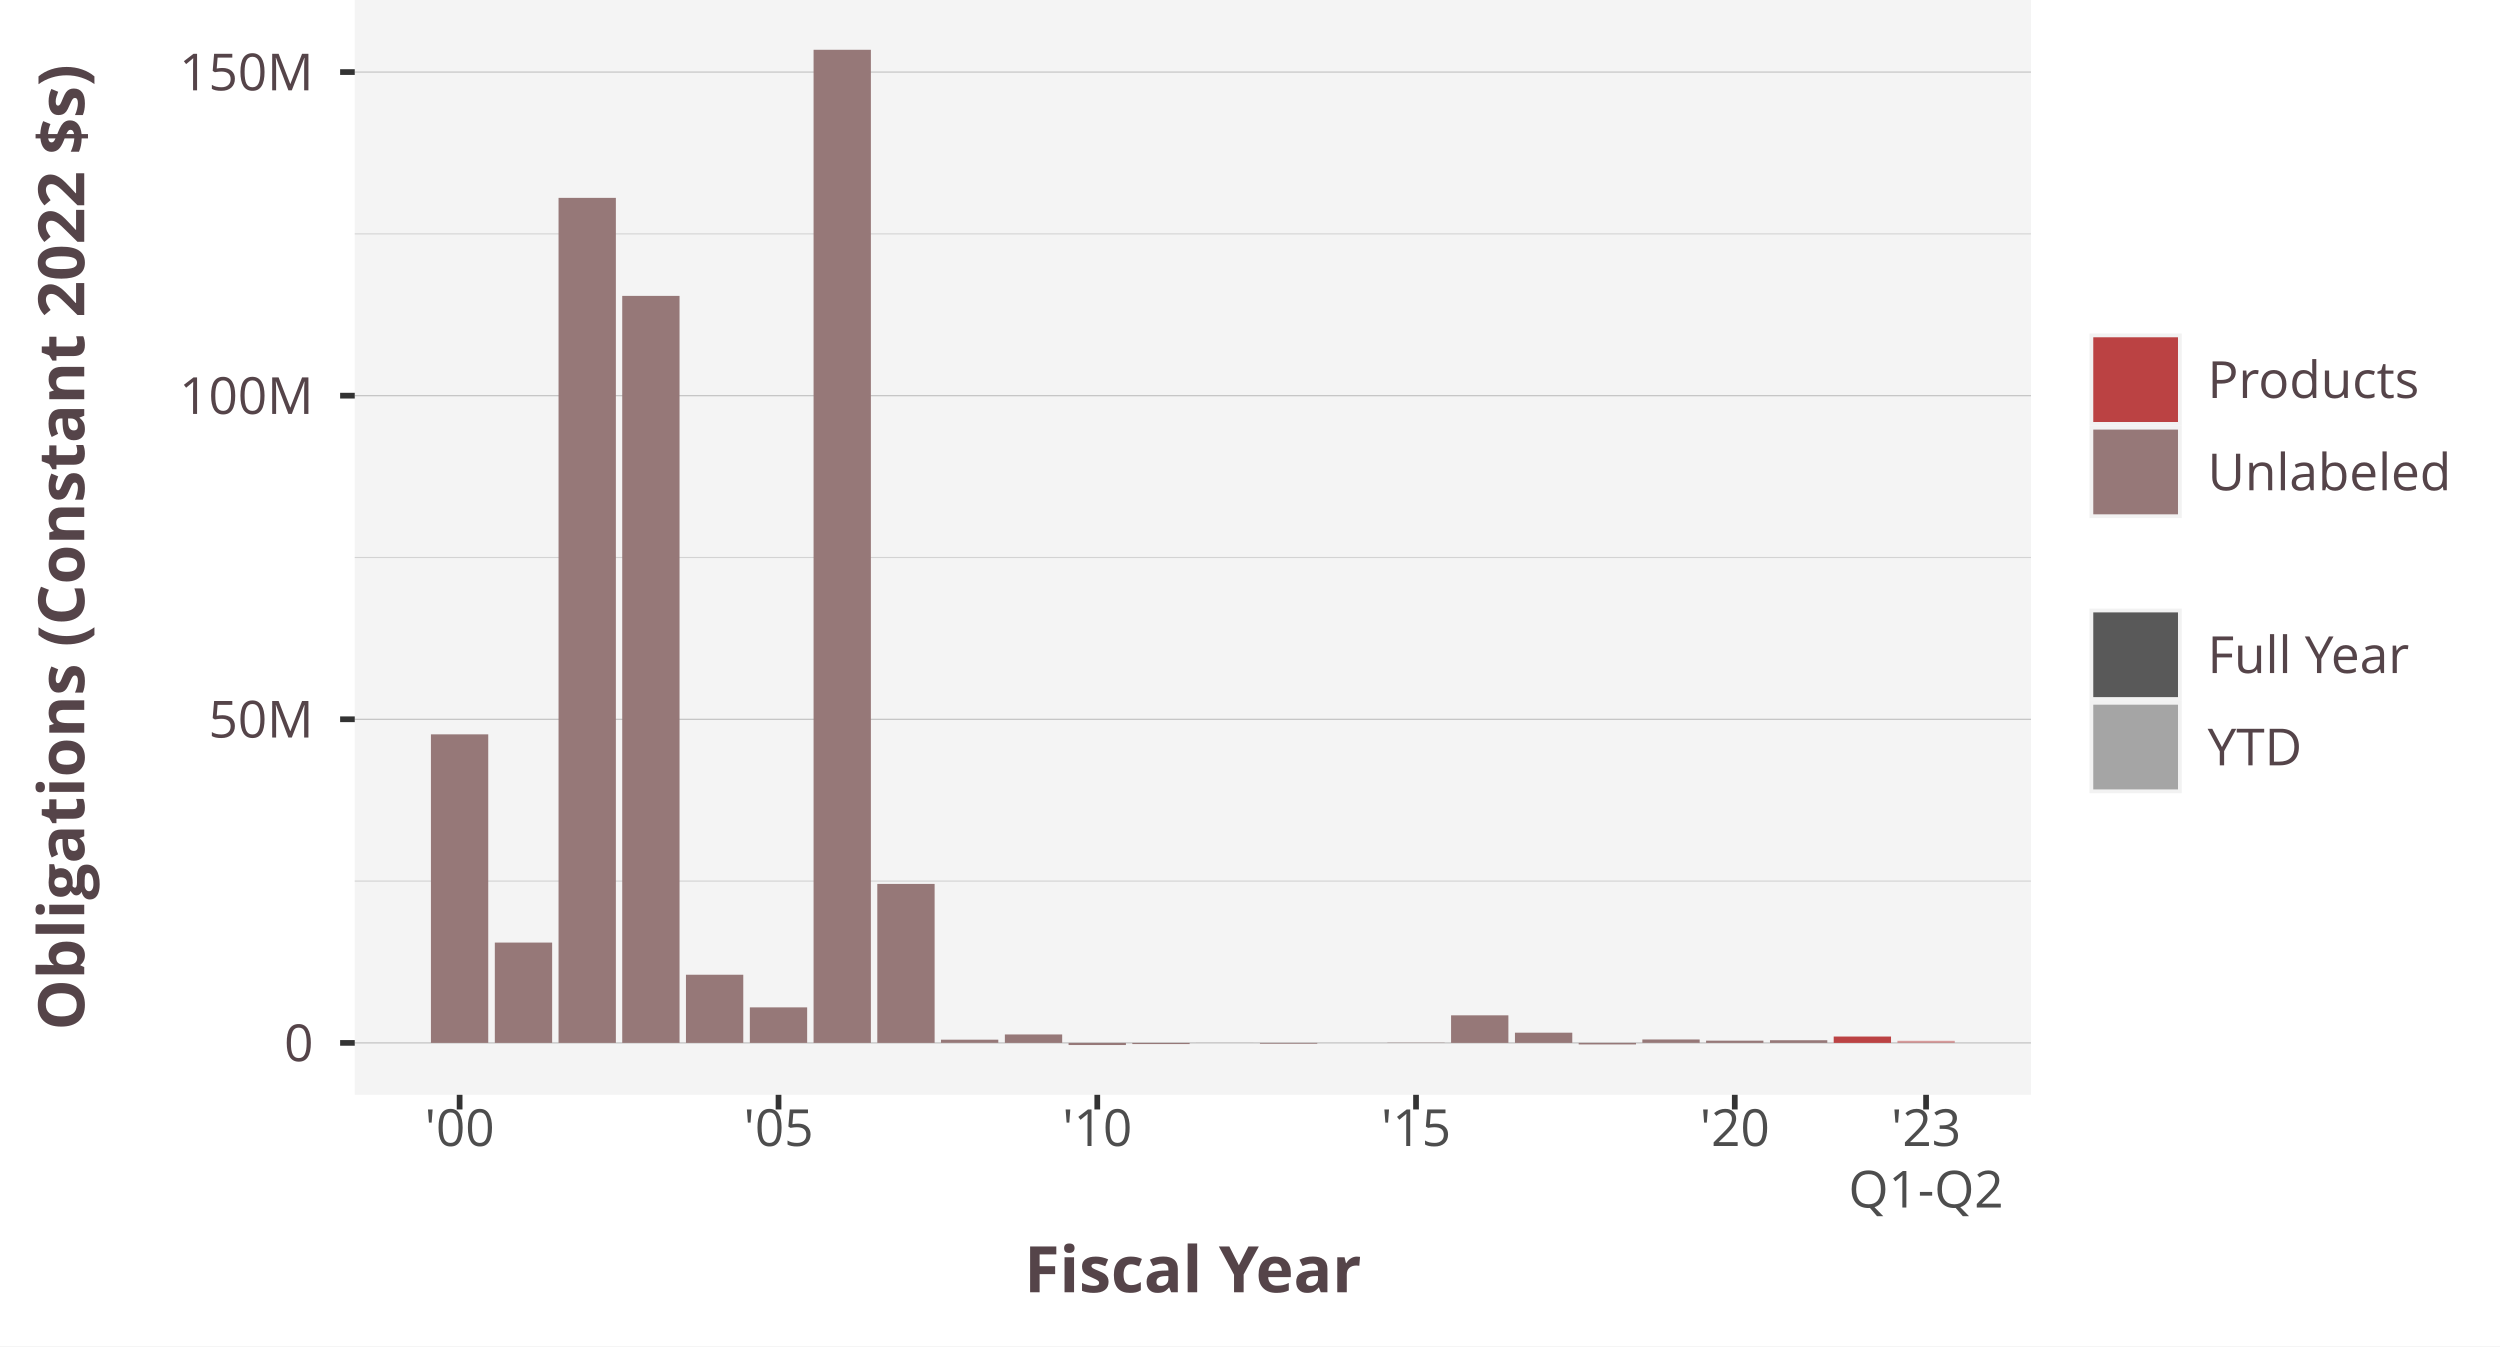
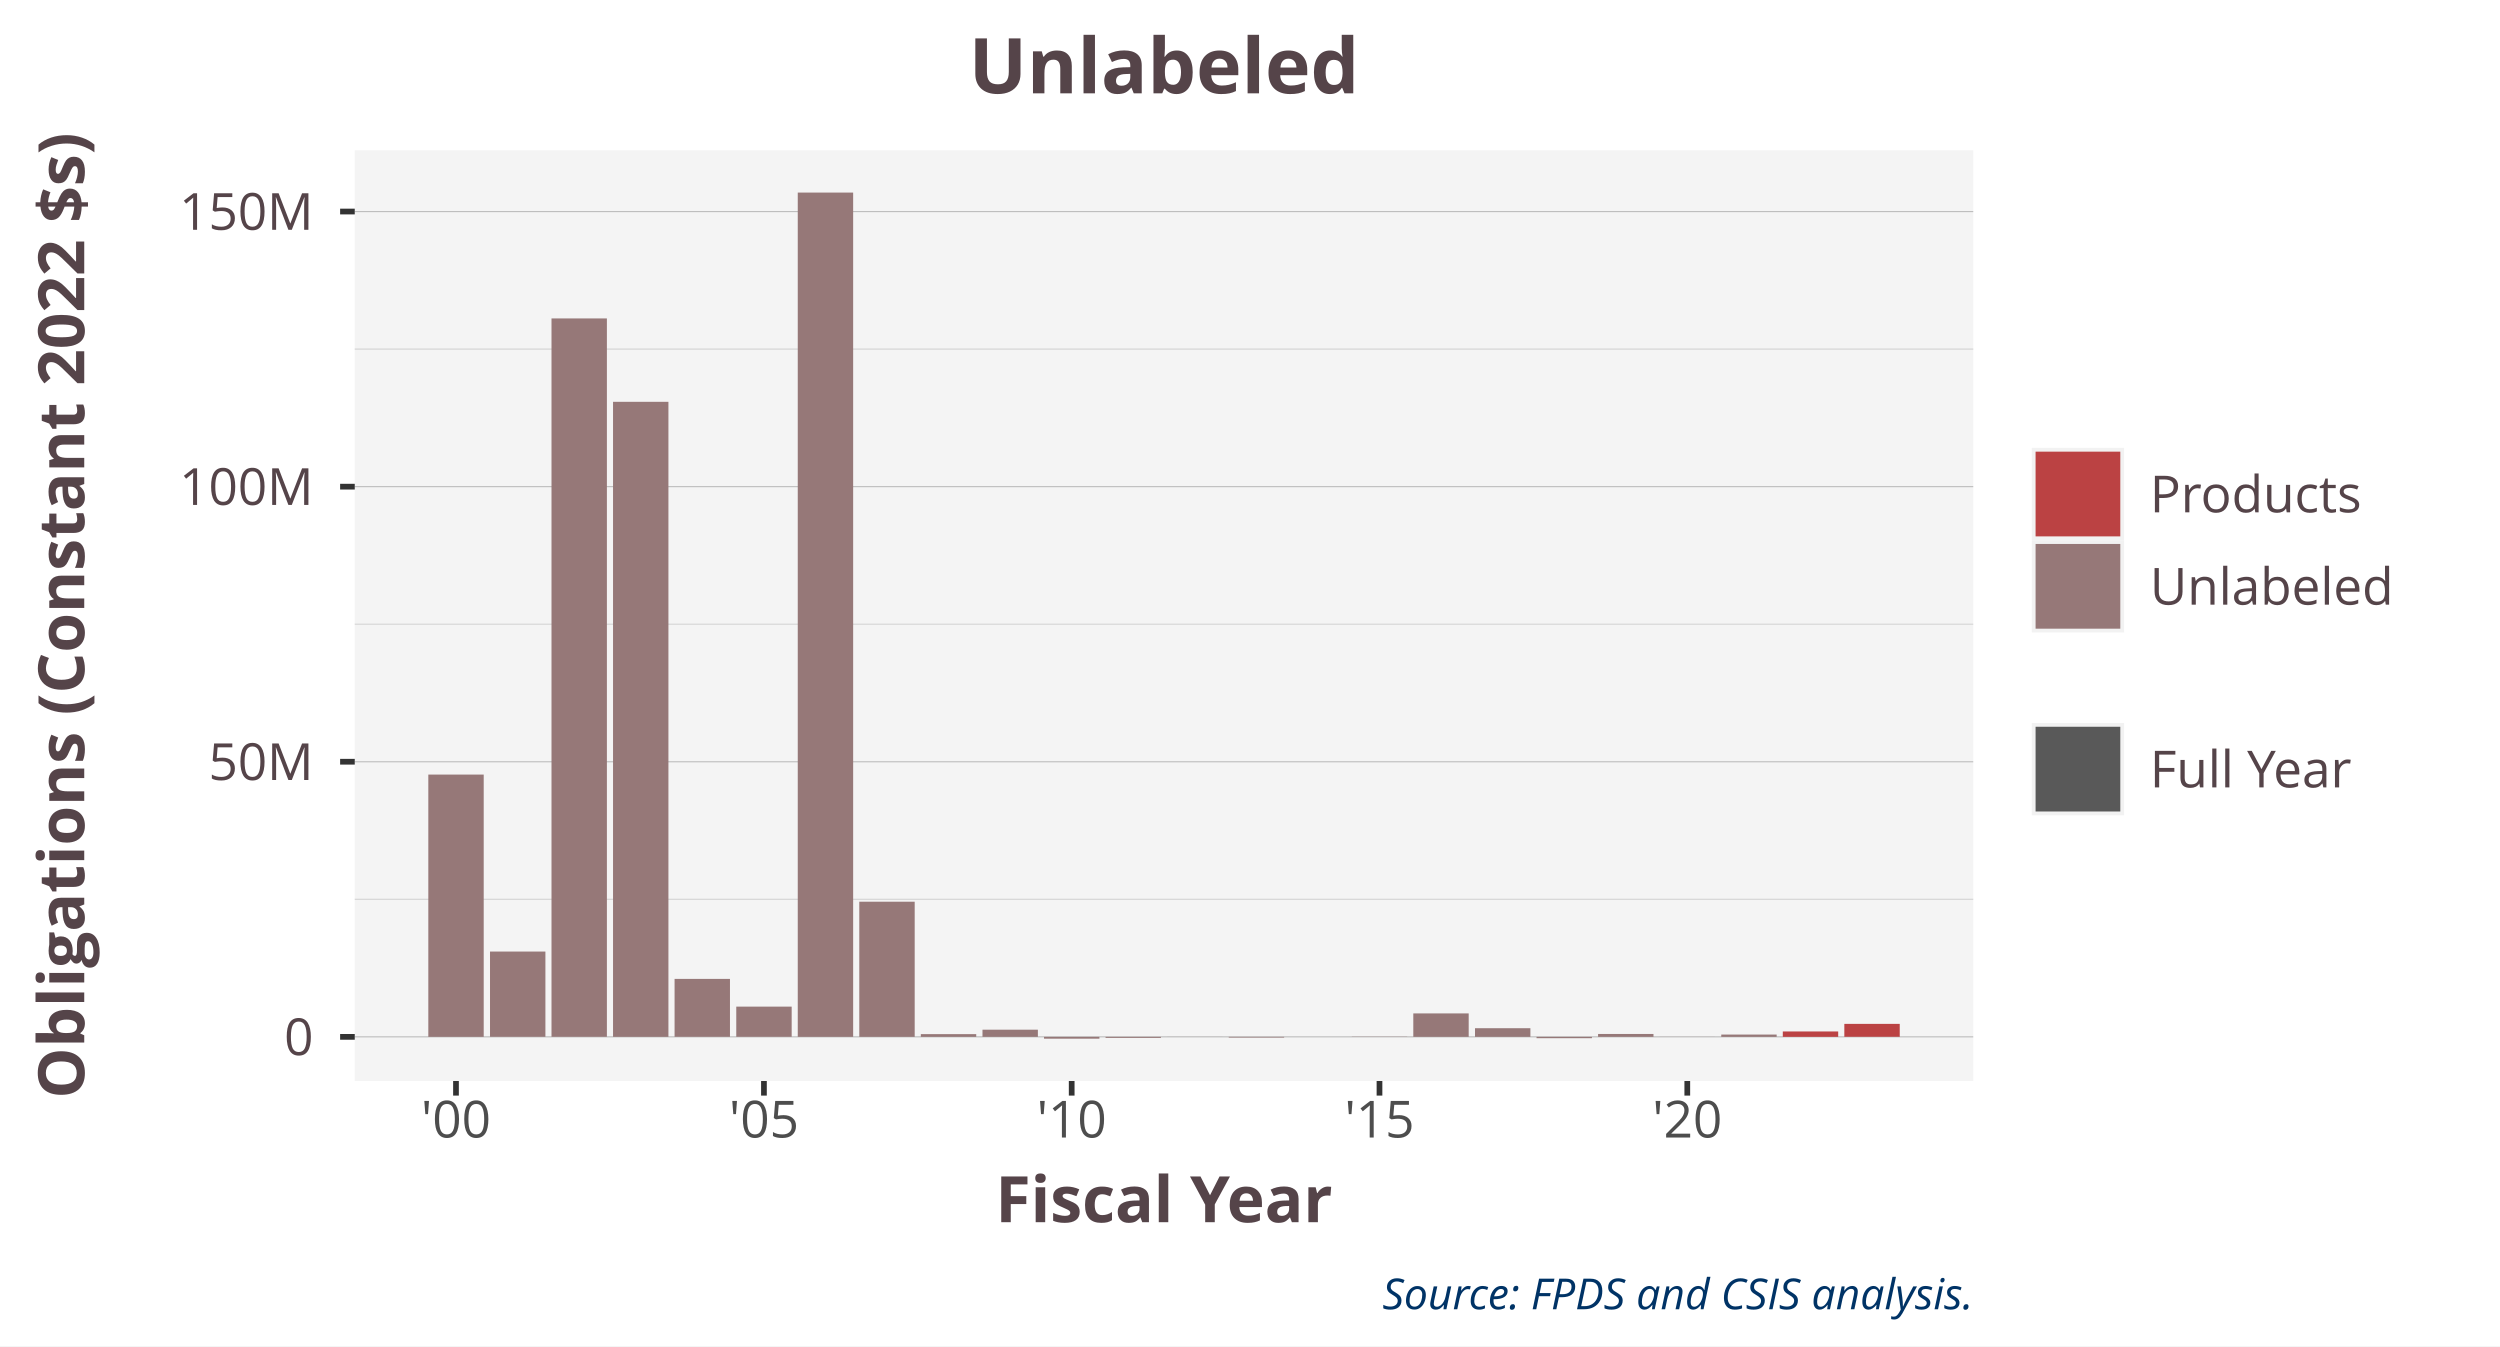
<svg xmlns="http://www.w3.org/2000/svg" class="svglite" width="468.00pt" height="252.00pt" viewBox="0 0 468.00 252.00">
  <defs>
    <style type="text/css">
    .svglite line, .svglite polyline, .svglite polygon, .svglite path, .svglite rect, .svglite circle {
      fill: none;
      stroke: #000000;
      stroke-linecap: round;
      stroke-linejoin: round;
      stroke-miterlimit: 10.00;
    }
    .svglite text {
      white-space: pre;
    }
  </style>
  </defs>
  <rect width="100%" height="100%" style="stroke: none; fill: #FFFFFF;" />
  <defs>
    <clipPath id="cpMC4wMHw0NjguMDB8MC4wMHwyNTIuMDA=">
      <rect x="0.00" y="0.00" width="468.00" height="252.00" />
    </clipPath>
  </defs>
  <g clip-path="url(#cpMC4wMHw0NjguMDB8MC4wMHwyNTIuMDA=)">
-     <rect x="0.00" y="-0" width="468.00" height="252.00" style="stroke-width: 1.07; stroke: #FFFFFF; fill: #FFFFFF;" />
+     <rect x="0.00" y="0.00" width="468.00" height="252.00" style="stroke-width: 1.07; stroke: #FFFFFF; fill: #FFFFFF;" />
  </g>
  <defs>
-     <clipPath id="cpNjYuNDF8MzgwLjE5fDAuMDB8MjA0Ljk1">
-       <rect x="66.41" y="0.00" width="313.79" height="204.95" />
+     <clipPath id="cpNjYuNDF8MzY5LjM5fDI4LjEzfDIwMi4zNg==">
+       <rect x="66.41" y="28.13" width="302.99" height="174.23" />
    </clipPath>
  </defs>
-   <g clip-path="url(#cpNjYuNDF8MzgwLjE5fDAuMDB8MjA0Ljk1)">
-     <rect x="66.41" y="0.00" width="313.79" height="204.95" style="stroke-width: 1.07; stroke: none; fill: #F4F4F4;" />
-     <polyline points="66.41,164.94 380.19,164.94 " style="stroke-width: 0.21; stroke: #D3D3D3; stroke-linecap: butt;" />
-     <polyline points="66.41,104.36 380.19,104.36 " style="stroke-width: 0.21; stroke: #D3D3D3; stroke-linecap: butt;" />
-     <polyline points="66.41,43.78 380.19,43.78 " style="stroke-width: 0.21; stroke: #D3D3D3; stroke-linecap: butt;" />
-     <polyline points="66.41,195.23 380.19,195.23 " style="stroke-width: 0.21; stroke: #BEBEBE; stroke-linecap: butt;" />
-     <polyline points="66.41,134.65 380.19,134.65 " style="stroke-width: 0.21; stroke: #BEBEBE; stroke-linecap: butt;" />
-     <polyline points="66.41,74.07 380.19,74.07 " style="stroke-width: 0.21; stroke: #BEBEBE; stroke-linecap: butt;" />
-     <polyline points="66.41,13.49 380.19,13.49 " style="stroke-width: 0.21; stroke: #BEBEBE; stroke-linecap: butt;" />
-     <rect x="343.27" y="194.04" width="10.73" height="1.19" style="stroke-width: 1.07; stroke: none; stroke-linecap: butt; stroke-linejoin: miter; fill: #BB4243;" />
-     <rect x="355.20" y="194.84" width="10.73" height="0.38" style="stroke-width: 1.07; stroke: none; stroke-linecap: butt; stroke-linejoin: miter; fill: #BB4243; fill-opacity: 0.50;" />
-     <rect x="80.67" y="137.47" width="10.73" height="57.76" style="stroke-width: 1.07; stroke: none; stroke-linecap: butt; stroke-linejoin: miter; fill: #967878;" />
-     <rect x="92.63" y="176.45" width="10.73" height="18.78" style="stroke-width: 1.07; stroke: none; stroke-linecap: butt; stroke-linejoin: miter; fill: #967878;" />
-     <rect x="104.56" y="37.04" width="10.73" height="158.19" style="stroke-width: 1.07; stroke: none; stroke-linecap: butt; stroke-linejoin: miter; fill: #967878;" />
-     <rect x="116.48" y="55.39" width="10.73" height="139.84" style="stroke-width: 1.07; stroke: none; stroke-linecap: butt; stroke-linejoin: miter; fill: #967878;" />
-     <rect x="128.41" y="182.47" width="10.73" height="12.76" style="stroke-width: 1.07; stroke: none; stroke-linecap: butt; stroke-linejoin: miter; fill: #967878;" />
-     <rect x="140.37" y="188.58" width="10.73" height="6.65" style="stroke-width: 1.07; stroke: none; stroke-linecap: butt; stroke-linejoin: miter; fill: #967878;" />
-     <rect x="152.30" y="9.32" width="10.73" height="185.91" style="stroke-width: 1.07; stroke: none; stroke-linecap: butt; stroke-linejoin: miter; fill: #967878;" />
-     <rect x="164.23" y="165.47" width="10.73" height="29.76" style="stroke-width: 1.07; stroke: none; stroke-linecap: butt; stroke-linejoin: miter; fill: #967878;" />
-     <rect x="176.15" y="194.63" width="10.73" height="0.59" style="stroke-width: 1.07; stroke: none; stroke-linecap: butt; stroke-linejoin: miter; fill: #967878;" />
-     <rect x="188.11" y="193.65" width="10.73" height="1.58" style="stroke-width: 1.07; stroke: none; stroke-linecap: butt; stroke-linejoin: miter; fill: #967878;" />
-     <rect x="200.04" y="195.23" width="10.73" height="0.40" style="stroke-width: 1.07; stroke: none; stroke-linecap: butt; stroke-linejoin: miter; fill: #967878;" />
-     <rect x="211.97" y="195.23" width="10.73" height="0.22" style="stroke-width: 1.07; stroke: none; stroke-linecap: butt; stroke-linejoin: miter; fill: #967878;" />
-     <rect x="223.90" y="195.23" width="10.73" height="0.01" style="stroke-width: 1.07; stroke: none; stroke-linecap: butt; stroke-linejoin: miter; fill: #967878;" />
-     <rect x="235.86" y="195.23" width="10.73" height="0.15" style="stroke-width: 1.07; stroke: none; stroke-linecap: butt; stroke-linejoin: miter; fill: #967878;" />
-     <rect x="259.71" y="195.18" width="10.73" height="0.044" style="stroke-width: 1.07; stroke: none; stroke-linecap: butt; stroke-linejoin: miter; fill: #967878;" />
-     <rect x="271.64" y="190.07" width="10.73" height="5.16" style="stroke-width: 1.07; stroke: none; stroke-linecap: butt; stroke-linejoin: miter; fill: #967878;" />
-     <rect x="283.60" y="193.32" width="10.73" height="1.91" style="stroke-width: 1.07; stroke: none; stroke-linecap: butt; stroke-linejoin: miter; fill: #967878;" />
-     <rect x="295.53" y="195.23" width="10.73" height="0.29" style="stroke-width: 1.07; stroke: none; stroke-linecap: butt; stroke-linejoin: miter; fill: #967878;" />
-     <rect x="307.45" y="194.59" width="10.73" height="0.63" style="stroke-width: 1.07; stroke: none; stroke-linecap: butt; stroke-linejoin: miter; fill: #967878;" />
-     <rect x="319.38" y="194.81" width="10.73" height="0.42" style="stroke-width: 1.07; stroke: none; stroke-linecap: butt; stroke-linejoin: miter; fill: #967878;" />
-     <rect x="331.34" y="194.73" width="10.73" height="0.50" style="stroke-width: 1.07; stroke: none; stroke-linecap: butt; stroke-linejoin: miter; fill: #967878;" />
-     <rect x="343.27" y="195.23" width="10.73" height="0.00" style="stroke-width: 1.07; stroke: none; stroke-linecap: butt; stroke-linejoin: miter; fill: #967878;" />
-     <rect x="355.20" y="195.22" width="10.73" height="0.012" style="stroke-width: 1.07; stroke: none; stroke-linecap: butt; stroke-linejoin: miter; fill: #967878; fill-opacity: 0.50;" />
+   <g clip-path="url(#cpNjYuNDF8MzY5LjM5fDI4LjEzfDIwMi4zNg==)">
+     <rect x="66.41" y="28.13" width="302.99" height="174.23" style="stroke-width: 1.07; stroke: none; fill: #F4F4F4;" />
+     <polyline points="66.41,168.35 369.39,168.35 " style="stroke-width: 0.21; stroke: #D3D3D3; stroke-linecap: butt;" />
+     <polyline points="66.41,116.85 369.39,116.85 " style="stroke-width: 0.21; stroke: #D3D3D3; stroke-linecap: butt;" />
+     <polyline points="66.41,65.35 369.39,65.35 " style="stroke-width: 0.21; stroke: #D3D3D3; stroke-linecap: butt;" />
+     <polyline points="66.41,194.10 369.39,194.10 " style="stroke-width: 0.21; stroke: #BEBEBE; stroke-linecap: butt;" />
+     <polyline points="66.41,142.60 369.39,142.60 " style="stroke-width: 0.21; stroke: #BEBEBE; stroke-linecap: butt;" />
+     <polyline points="66.41,91.10 369.39,91.10 " style="stroke-width: 0.21; stroke: #BEBEBE; stroke-linecap: butt;" />
+     <polyline points="66.41,39.60 369.39,39.60 " style="stroke-width: 0.21; stroke: #BEBEBE; stroke-linecap: butt;" />
+     <rect x="333.74" y="193.09" width="10.37" height="1.01" style="stroke-width: 1.07; stroke: none; stroke-linecap: butt; stroke-linejoin: miter; fill: #BB4243;" />
+     <rect x="345.26" y="191.67" width="10.37" height="2.42" style="stroke-width: 1.07; stroke: none; stroke-linecap: butt; stroke-linejoin: miter; fill: #BB4243;" />
+     <rect x="80.18" y="145.00" width="10.37" height="49.10" style="stroke-width: 1.07; stroke: none; stroke-linecap: butt; stroke-linejoin: miter; fill: #967878;" />
+     <rect x="91.73" y="178.13" width="10.37" height="15.96" style="stroke-width: 1.07; stroke: none; stroke-linecap: butt; stroke-linejoin: miter; fill: #967878;" />
+     <rect x="103.24" y="59.61" width="10.37" height="134.48" style="stroke-width: 1.07; stroke: none; stroke-linecap: butt; stroke-linejoin: miter; fill: #967878;" />
+     <rect x="114.76" y="75.22" width="10.37" height="118.88" style="stroke-width: 1.07; stroke: none; stroke-linecap: butt; stroke-linejoin: miter; fill: #967878;" />
+     <rect x="126.28" y="183.25" width="10.37" height="10.84" style="stroke-width: 1.07; stroke: none; stroke-linecap: butt; stroke-linejoin: miter; fill: #967878;" />
+     <rect x="137.83" y="188.44" width="10.37" height="5.65" style="stroke-width: 1.07; stroke: none; stroke-linecap: butt; stroke-linejoin: miter; fill: #967878;" />
+     <rect x="149.34" y="36.05" width="10.37" height="158.05" style="stroke-width: 1.07; stroke: none; stroke-linecap: butt; stroke-linejoin: miter; fill: #967878;" />
+     <rect x="160.86" y="168.80" width="10.37" height="25.30" style="stroke-width: 1.07; stroke: none; stroke-linecap: butt; stroke-linejoin: miter; fill: #967878;" />
+     <rect x="172.38" y="193.59" width="10.37" height="0.51" style="stroke-width: 1.07; stroke: none; stroke-linecap: butt; stroke-linejoin: miter; fill: #967878;" />
+     <rect x="183.92" y="192.76" width="10.37" height="1.34" style="stroke-width: 1.07; stroke: none; stroke-linecap: butt; stroke-linejoin: miter; fill: #967878;" />
+     <rect x="195.44" y="194.10" width="10.37" height="0.34" style="stroke-width: 1.07; stroke: none; stroke-linecap: butt; stroke-linejoin: miter; fill: #967878;" />
+     <rect x="206.96" y="194.10" width="10.37" height="0.19" style="stroke-width: 1.07; stroke: none; stroke-linecap: butt; stroke-linejoin: miter; fill: #967878;" />
+     <rect x="218.48" y="194.10" width="10.37" height="0.008" style="stroke-width: 1.07; stroke: none; stroke-linecap: butt; stroke-linejoin: miter; fill: #967878;" />
+     <rect x="230.02" y="194.10" width="10.37" height="0.13" style="stroke-width: 1.07; stroke: none; stroke-linecap: butt; stroke-linejoin: miter; fill: #967878;" />
+     <rect x="253.06" y="194.06" width="10.37" height="0.037" style="stroke-width: 1.07; stroke: none; stroke-linecap: butt; stroke-linejoin: miter; fill: #967878;" />
+     <rect x="264.57" y="189.71" width="10.37" height="4.39" style="stroke-width: 1.07; stroke: none; stroke-linecap: butt; stroke-linejoin: miter; fill: #967878;" />
+     <rect x="276.12" y="192.48" width="10.37" height="1.62" style="stroke-width: 1.07; stroke: none; stroke-linecap: butt; stroke-linejoin: miter; fill: #967878;" />
+     <rect x="287.64" y="194.10" width="10.37" height="0.25" style="stroke-width: 1.07; stroke: none; stroke-linecap: butt; stroke-linejoin: miter; fill: #967878;" />
+     <rect x="299.16" y="193.56" width="10.37" height="0.54" style="stroke-width: 1.07; stroke: none; stroke-linecap: butt; stroke-linejoin: miter; fill: #967878;" />
+     <rect x="310.67" y="194.08" width="10.37" height="0.011" style="stroke-width: 1.07; stroke: none; stroke-linecap: butt; stroke-linejoin: miter; fill: #967878;" />
+     <rect x="322.22" y="193.67" width="10.37" height="0.43" style="stroke-width: 1.07; stroke: none; stroke-linecap: butt; stroke-linejoin: miter; fill: #967878;" />
+     <rect x="333.74" y="194.10" width="10.37" height="0.00" style="stroke-width: 1.07; stroke: none; stroke-linecap: butt; stroke-linejoin: miter; fill: #967878;" />
+     <rect x="345.26" y="194.09" width="10.37" height="0.01" style="stroke-width: 1.07; stroke: none; stroke-linecap: butt; stroke-linejoin: miter; fill: #967878;" />
  </g>
  <g clip-path="url(#cpMC4wMHw0NjguMDB8MC4wMHwyNTIuMDA=)">
-     <text x="58.68" y="198.65" text-anchor="end" style="font-size: 9.60px;fill: #554449; font-family: &quot;Open Sans&quot;;" textLength="5.49px" lengthAdjust="spacingAndGlyphs">0</text>
-     <text x="58.68" y="138.07" text-anchor="end" style="font-size: 9.60px;fill: #554449; font-family: &quot;Open Sans&quot;;" textLength="19.60px" lengthAdjust="spacingAndGlyphs">50M</text>
-     <text x="58.68" y="77.49" text-anchor="end" style="font-size: 9.60px;fill: #554449; font-family: &quot;Open Sans&quot;;" textLength="25.08px" lengthAdjust="spacingAndGlyphs">100M</text>
-     <text x="58.68" y="16.91" text-anchor="end" style="font-size: 9.60px;fill: #554449; font-family: &quot;Open Sans&quot;;" textLength="25.08px" lengthAdjust="spacingAndGlyphs">150M</text>
-     <polyline points="63.67,195.23 66.41,195.23 " style="stroke-width: 1.07; stroke: #333333; stroke-linecap: butt;" />
-     <polyline points="63.67,134.65 66.41,134.65 " style="stroke-width: 1.07; stroke: #333333; stroke-linecap: butt;" />
-     <polyline points="63.67,74.07 66.41,74.07 " style="stroke-width: 1.07; stroke: #333333; stroke-linecap: butt;" />
-     <polyline points="63.67,13.49 66.41,13.49 " style="stroke-width: 1.07; stroke: #333333; stroke-linecap: butt;" />
-     <polyline points="86.04,207.69 86.04,204.95 " style="stroke-width: 1.07; stroke: #333333; stroke-linecap: butt;" />
-     <polyline points="145.74,207.69 145.74,204.95 " style="stroke-width: 1.07; stroke: #333333; stroke-linecap: butt;" />
-     <polyline points="205.41,207.69 205.41,204.95 " style="stroke-width: 1.07; stroke: #333333; stroke-linecap: butt;" />
-     <polyline points="265.08,207.69 265.08,204.95 " style="stroke-width: 1.07; stroke: #333333; stroke-linecap: butt;" />
-     <polyline points="324.75,207.69 324.75,204.95 " style="stroke-width: 1.07; stroke: #333333; stroke-linecap: butt;" />
-     <polyline points="360.56,207.69 360.56,204.95 " style="stroke-width: 1.07; stroke: #333333; stroke-linecap: butt;" />
-     <text x="86.04" y="214.53" text-anchor="middle" style="font-size: 9.60px;fill: #4D4D4D; font-family: &quot;Open Sans&quot;;" textLength="13.08px" lengthAdjust="spacingAndGlyphs">'00</text>
-     <text x="145.74" y="214.53" text-anchor="middle" style="font-size: 9.60px;fill: #4D4D4D; font-family: &quot;Open Sans&quot;;" textLength="13.08px" lengthAdjust="spacingAndGlyphs">'05</text>
-     <text x="205.41" y="214.53" text-anchor="middle" style="font-size: 9.60px;fill: #4D4D4D; font-family: &quot;Open Sans&quot;;" textLength="13.08px" lengthAdjust="spacingAndGlyphs">'10</text>
-     <text x="265.08" y="214.53" text-anchor="middle" style="font-size: 9.60px;fill: #4D4D4D; font-family: &quot;Open Sans&quot;;" textLength="13.08px" lengthAdjust="spacingAndGlyphs">'15</text>
-     <text x="324.75" y="214.53" text-anchor="middle" style="font-size: 9.60px;fill: #4D4D4D; font-family: &quot;Open Sans&quot;;" textLength="13.08px" lengthAdjust="spacingAndGlyphs">'20</text>
-     <text x="360.56" y="214.53" text-anchor="middle" style="font-size: 9.60px;fill: #4D4D4D; font-family: &quot;Open Sans&quot;;" textLength="13.08px" lengthAdjust="spacingAndGlyphs">'23</text>
-     <text x="360.56" y="226.05" text-anchor="middle" style="font-size: 9.60px;fill: #4D4D4D; font-family: &quot;Open Sans&quot;;" textLength="28.98px" lengthAdjust="spacingAndGlyphs">Q1-Q2</text>
-     <text x="223.30" y="241.91" text-anchor="middle" style="font-size: 12.00px; font-weight: bold;fill: #554449; font-family: &quot;Open Sans&quot;;" textLength="63.71px" lengthAdjust="spacingAndGlyphs">Fiscal Year</text>
-     <text transform="translate(15.77,102.47) rotate(-90)" text-anchor="middle" style="font-size: 12.00px; font-weight: bold;fill: #554449; font-family: &quot;Open Sans&quot;;" textLength="180.95px" lengthAdjust="spacingAndGlyphs">Obligations (Constant 2022 $s)</text>
-     <rect x="391.15" y="56.46" width="69.65" height="40.54" style="stroke-width: 1.07; stroke: none; fill: #FFFFFF;" />
-     <rect x="391.15" y="62.43" width="17.28" height="17.28" style="stroke-width: 1.07; stroke: none; fill: #F2F2F2;" />
-     <rect x="391.86" y="63.14" width="15.86" height="15.86" style="stroke-width: 1.07; stroke: none; stroke-linecap: butt; stroke-linejoin: miter; fill: #BB4243;" />
-     <rect x="391.15" y="79.71" width="17.28" height="17.28" style="stroke-width: 1.07; stroke: none; fill: #F2F2F2;" />
-     <rect x="391.86" y="80.42" width="15.86" height="15.86" style="stroke-width: 1.07; stroke: none; stroke-linecap: butt; stroke-linejoin: miter; fill: #967878;" />
-     <text x="413.26" y="74.50" style="font-size: 9.60px;fill: #554449; font-family: &quot;Open Sans&quot;;" textLength="39.79px" lengthAdjust="spacingAndGlyphs">Products</text>
-     <text x="413.26" y="91.78" style="font-size: 9.60px;fill: #554449; font-family: &quot;Open Sans&quot;;" textLength="45.55px" lengthAdjust="spacingAndGlyphs">Unlabeled</text>
-     <rect x="391.15" y="107.95" width="62.25" height="40.54" style="stroke-width: 1.07; stroke: none; fill: #FFFFFF;" />
-     <rect x="391.15" y="113.93" width="17.28" height="17.28" style="stroke-width: 1.07; stroke: none; fill: #F2F2F2;" />
-     <rect x="391.86" y="114.64" width="15.86" height="15.86" style="stroke-width: 1.07; stroke: none; stroke-linecap: butt; stroke-linejoin: miter; fill: #595959;" />
-     <rect x="391.15" y="131.21" width="17.28" height="17.28" style="stroke-width: 1.07; stroke: none; fill: #F2F2F2;" />
-     <rect x="391.86" y="131.92" width="15.86" height="15.86" style="stroke-width: 1.07; stroke: none; stroke-linecap: butt; stroke-linejoin: miter; fill: #595959; fill-opacity: 0.50;" />
-     <text x="413.26" y="125.99" style="font-size: 9.60px;fill: #554449; font-family: &quot;Open Sans&quot;;" textLength="38.15px" lengthAdjust="spacingAndGlyphs">Full Year</text>
-     <text x="413.26" y="143.27" style="font-size: 9.60px;fill: #554449; font-family: &quot;Open Sans&quot;;" textLength="17.60px" lengthAdjust="spacingAndGlyphs">YTD</text>
+     <text x="58.68" y="197.52" text-anchor="end" style="font-size: 9.60px;fill: #554449; font-family: &quot;Open Sans&quot;;" textLength="5.49px" lengthAdjust="spacingAndGlyphs">0</text>
+     <text x="58.68" y="146.02" text-anchor="end" style="font-size: 9.60px;fill: #554449; font-family: &quot;Open Sans&quot;;" textLength="19.60px" lengthAdjust="spacingAndGlyphs">50M</text>
+     <text x="58.68" y="94.52" text-anchor="end" style="font-size: 9.60px;fill: #554449; font-family: &quot;Open Sans&quot;;" textLength="25.08px" lengthAdjust="spacingAndGlyphs">100M</text>
+     <text x="58.68" y="43.02" text-anchor="end" style="font-size: 9.60px;fill: #554449; font-family: &quot;Open Sans&quot;;" textLength="25.08px" lengthAdjust="spacingAndGlyphs">150M</text>
+     <polyline points="63.67,194.10 66.41,194.10 " style="stroke-width: 1.07; stroke: #333333; stroke-linecap: butt;" />
+     <polyline points="63.67,142.60 66.41,142.60 " style="stroke-width: 1.07; stroke: #333333; stroke-linecap: butt;" />
+     <polyline points="63.67,91.10 66.41,91.10 " style="stroke-width: 1.07; stroke: #333333; stroke-linecap: butt;" />
+     <polyline points="63.67,39.60 66.41,39.60 " style="stroke-width: 1.07; stroke: #333333; stroke-linecap: butt;" />
+     <polyline points="85.36,205.10 85.36,202.36 " style="stroke-width: 1.07; stroke: #333333; stroke-linecap: butt;" />
+     <polyline points="143.01,205.10 143.01,202.36 " style="stroke-width: 1.07; stroke: #333333; stroke-linecap: butt;" />
+     <polyline points="200.62,205.10 200.62,202.36 " style="stroke-width: 1.07; stroke: #333333; stroke-linecap: butt;" />
+     <polyline points="258.24,205.10 258.24,202.36 " style="stroke-width: 1.07; stroke: #333333; stroke-linecap: butt;" />
+     <polyline points="315.86,205.10 315.86,202.36 " style="stroke-width: 1.07; stroke: #333333; stroke-linecap: butt;" />
+     <text x="85.36" y="212.94" text-anchor="middle" style="font-size: 9.60px;fill: #4D4D4D; font-family: &quot;Open Sans&quot;;" textLength="13.08px" lengthAdjust="spacingAndGlyphs">'00</text>
+     <text x="143.01" y="212.94" text-anchor="middle" style="font-size: 9.60px;fill: #4D4D4D; font-family: &quot;Open Sans&quot;;" textLength="13.08px" lengthAdjust="spacingAndGlyphs">'05</text>
+     <text x="200.62" y="212.94" text-anchor="middle" style="font-size: 9.60px;fill: #4D4D4D; font-family: &quot;Open Sans&quot;;" textLength="13.08px" lengthAdjust="spacingAndGlyphs">'10</text>
+     <text x="258.24" y="212.94" text-anchor="middle" style="font-size: 9.60px;fill: #4D4D4D; font-family: &quot;Open Sans&quot;;" textLength="13.08px" lengthAdjust="spacingAndGlyphs">'15</text>
+     <text x="315.86" y="212.94" text-anchor="middle" style="font-size: 9.60px;fill: #4D4D4D; font-family: &quot;Open Sans&quot;;" textLength="13.08px" lengthAdjust="spacingAndGlyphs">'20</text>
+     <text x="217.90" y="228.80" text-anchor="middle" style="font-size: 12.00px; font-weight: bold;fill: #554449; font-family: &quot;Open Sans&quot;;" textLength="63.71px" lengthAdjust="spacingAndGlyphs">Fiscal Year</text>
+     <text transform="translate(15.77,115.24) rotate(-90)" text-anchor="middle" style="font-size: 12.00px; font-weight: bold;fill: #554449; font-family: &quot;Open Sans&quot;;" textLength="180.95px" lengthAdjust="spacingAndGlyphs">Obligations (Constant 2022 $s)</text>
+     <rect x="380.35" y="77.87" width="69.65" height="40.54" style="stroke-width: 1.07; stroke: none; fill: #FFFFFF;" />
+     <rect x="380.35" y="83.84" width="17.28" height="17.28" style="stroke-width: 1.07; stroke: none; fill: #F2F2F2;" />
+     <rect x="381.06" y="84.55" width="15.86" height="15.86" style="stroke-width: 1.07; stroke: none; stroke-linecap: butt; stroke-linejoin: miter; fill: #BB4243;" />
+     <rect x="380.35" y="101.12" width="17.28" height="17.28" style="stroke-width: 1.07; stroke: none; fill: #F2F2F2;" />
+     <rect x="381.06" y="101.83" width="15.86" height="15.86" style="stroke-width: 1.07; stroke: none; stroke-linecap: butt; stroke-linejoin: miter; fill: #967878;" />
+     <text x="402.46" y="95.91" style="font-size: 9.60px;fill: #554449; font-family: &quot;Open Sans&quot;;" textLength="39.79px" lengthAdjust="spacingAndGlyphs">Products</text>
+     <text x="402.46" y="113.19" style="font-size: 9.60px;fill: #554449; font-family: &quot;Open Sans&quot;;" textLength="45.55px" lengthAdjust="spacingAndGlyphs">Unlabeled</text>
+     <rect x="380.35" y="129.36" width="62.25" height="23.26" style="stroke-width: 1.07; stroke: none; fill: #FFFFFF;" />
+     <rect x="380.35" y="135.34" width="17.28" height="17.28" style="stroke-width: 1.07; stroke: none; fill: #F2F2F2;" />
+     <rect x="381.06" y="136.05" width="15.86" height="15.86" style="stroke-width: 1.07; stroke: none; stroke-linecap: butt; stroke-linejoin: miter; fill: #595959;" />
+     <text x="402.46" y="147.40" style="font-size: 9.60px;fill: #554449; font-family: &quot;Open Sans&quot;;" textLength="38.15px" lengthAdjust="spacingAndGlyphs">Full Year</text>
+     <text x="217.90" y="17.47" text-anchor="middle" style="font-size: 14.40px; font-weight: bold;fill: #554449; font-family: &quot;Open Sans&quot;;" textLength="73.04px" lengthAdjust="spacingAndGlyphs">Unlabeled</text>
+     <text x="369.39" y="245.09" text-anchor="end" style="font-size: 8.00px; font-style: italic;fill: #003366; font-family: &quot;Open Sans&quot;;" textLength="110.92px" lengthAdjust="spacingAndGlyphs">Source: FPDS and CSIS analysis.</text>
  </g>
</svg>
